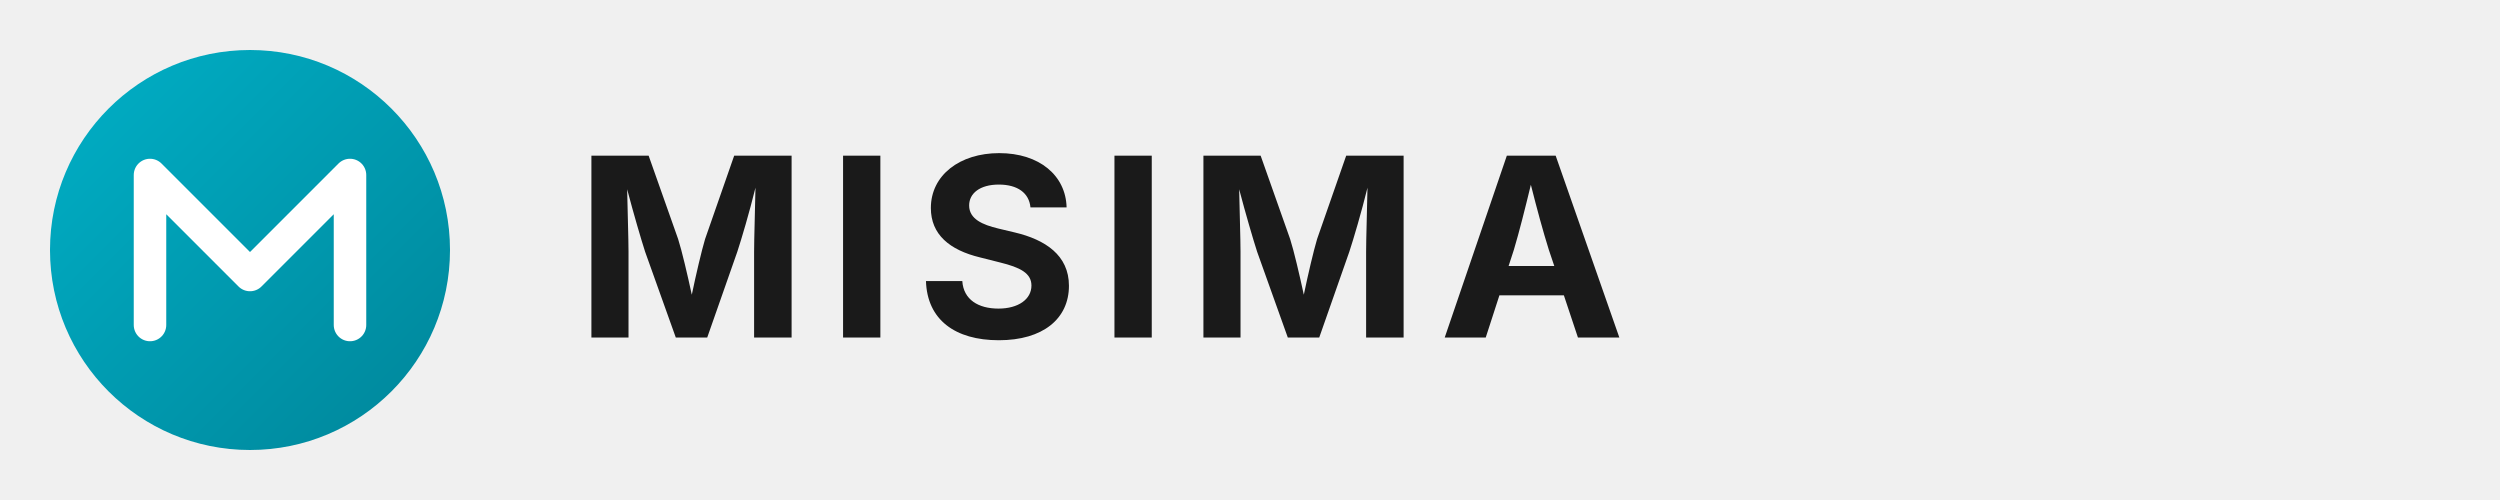
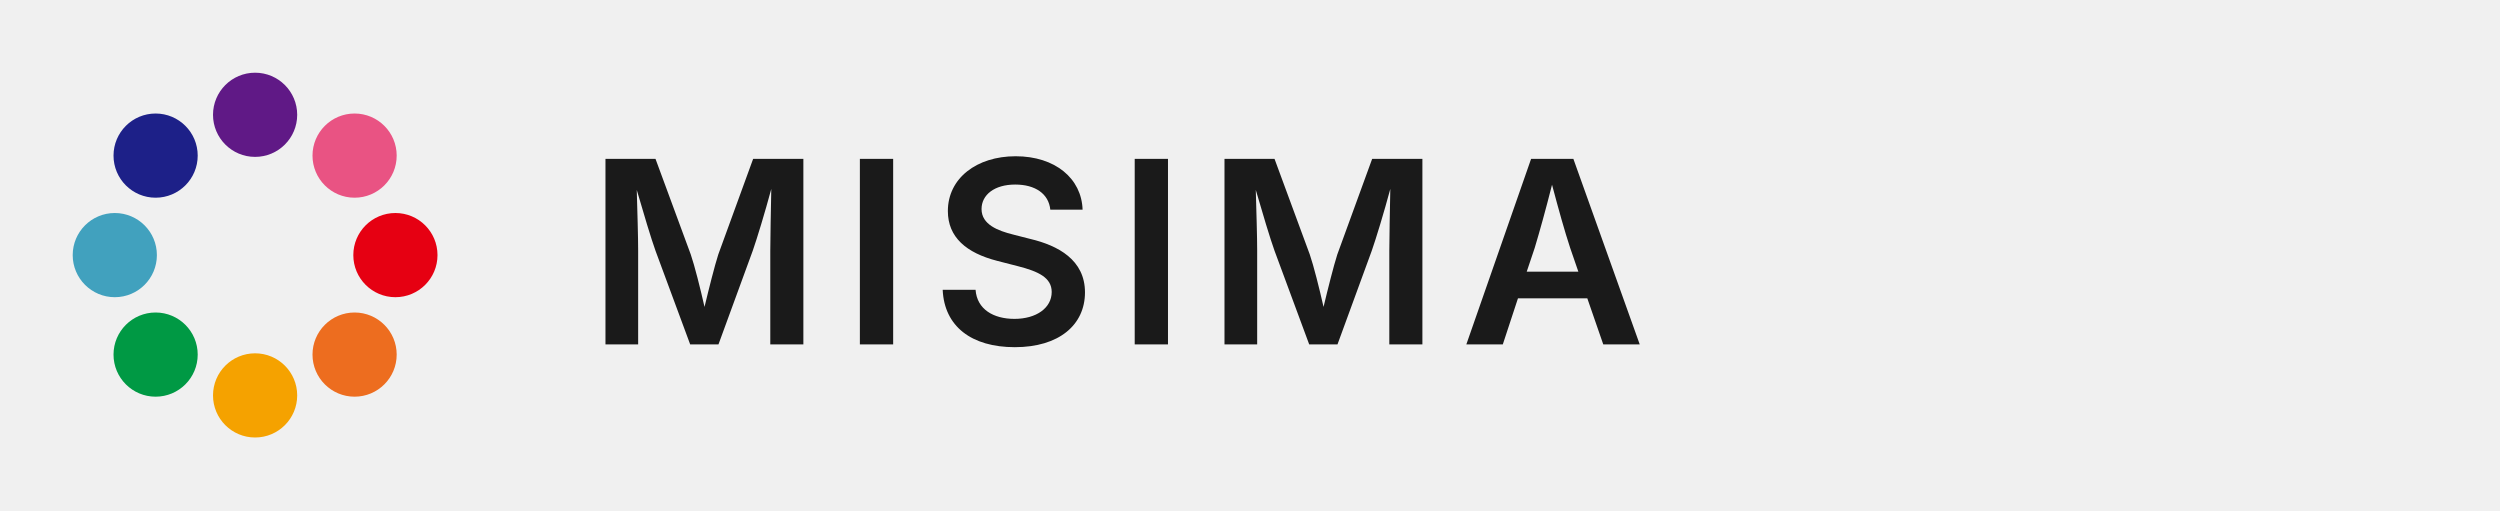
- <svg xmlns="http://www.w3.org/2000/svg" viewBox="0 0 200 40" role="img" aria-label="MISIMA">
-   <defs>
-     <linearGradient id="mg" x1="0" y1="0" x2="1" y2="1">
-       <stop offset="0" stop-color="#00b0c7" />
-       <stop offset="1" stop-color="#008599" />
-     </linearGradient>
-   </defs>
+ <svg xmlns="http://www.w3.org/2000/svg" viewBox="0 0 196 40" role="img" aria-label="MISIMA">
  <g>
-     <circle cx="20" cy="20" r="16" fill="url(#mg)" />
-     <path d="M12 26 L12 14 L20 22 L28 14 L28 26" fill="none" stroke="#fff" stroke-width="2.6" stroke-linecap="round" stroke-linejoin="round" />
+     <circle cx="31.0" cy="20.0" r="3.3" fill="#e60012" />
+     <circle cx="27.8" cy="27.8" r="3.3" fill="#ed6d1f" />
+     <circle cx="20.0" cy="31.0" r="3.3" fill="#f5a200" />
+     <circle cx="12.2" cy="27.8" r="3.3" fill="#009944" />
+     <circle cx="9.0" cy="20.0" r="3.3" fill="#41a1be" />
+     <circle cx="12.2" cy="12.2" r="3.3" fill="#1d2088" />
+     <circle cx="20.0" cy="9.0" r="3.3" fill="#601986" />
+     <circle cx="27.8" cy="12.2" r="3.3" fill="#e95383" />
  </g>
-   <text x="46" y="27" font-family="Inter, sans-serif" font-size="20" font-weight="700" letter-spacing="1.5" fill="#1a1a1a">MISIMA</text>
+   <text x="46" y="27" font-family="Inter, sans-serif" font-size="20" font-weight="600" letter-spacing="1.5" fill="#1a1a1a">MISIMA</text>
</svg>
